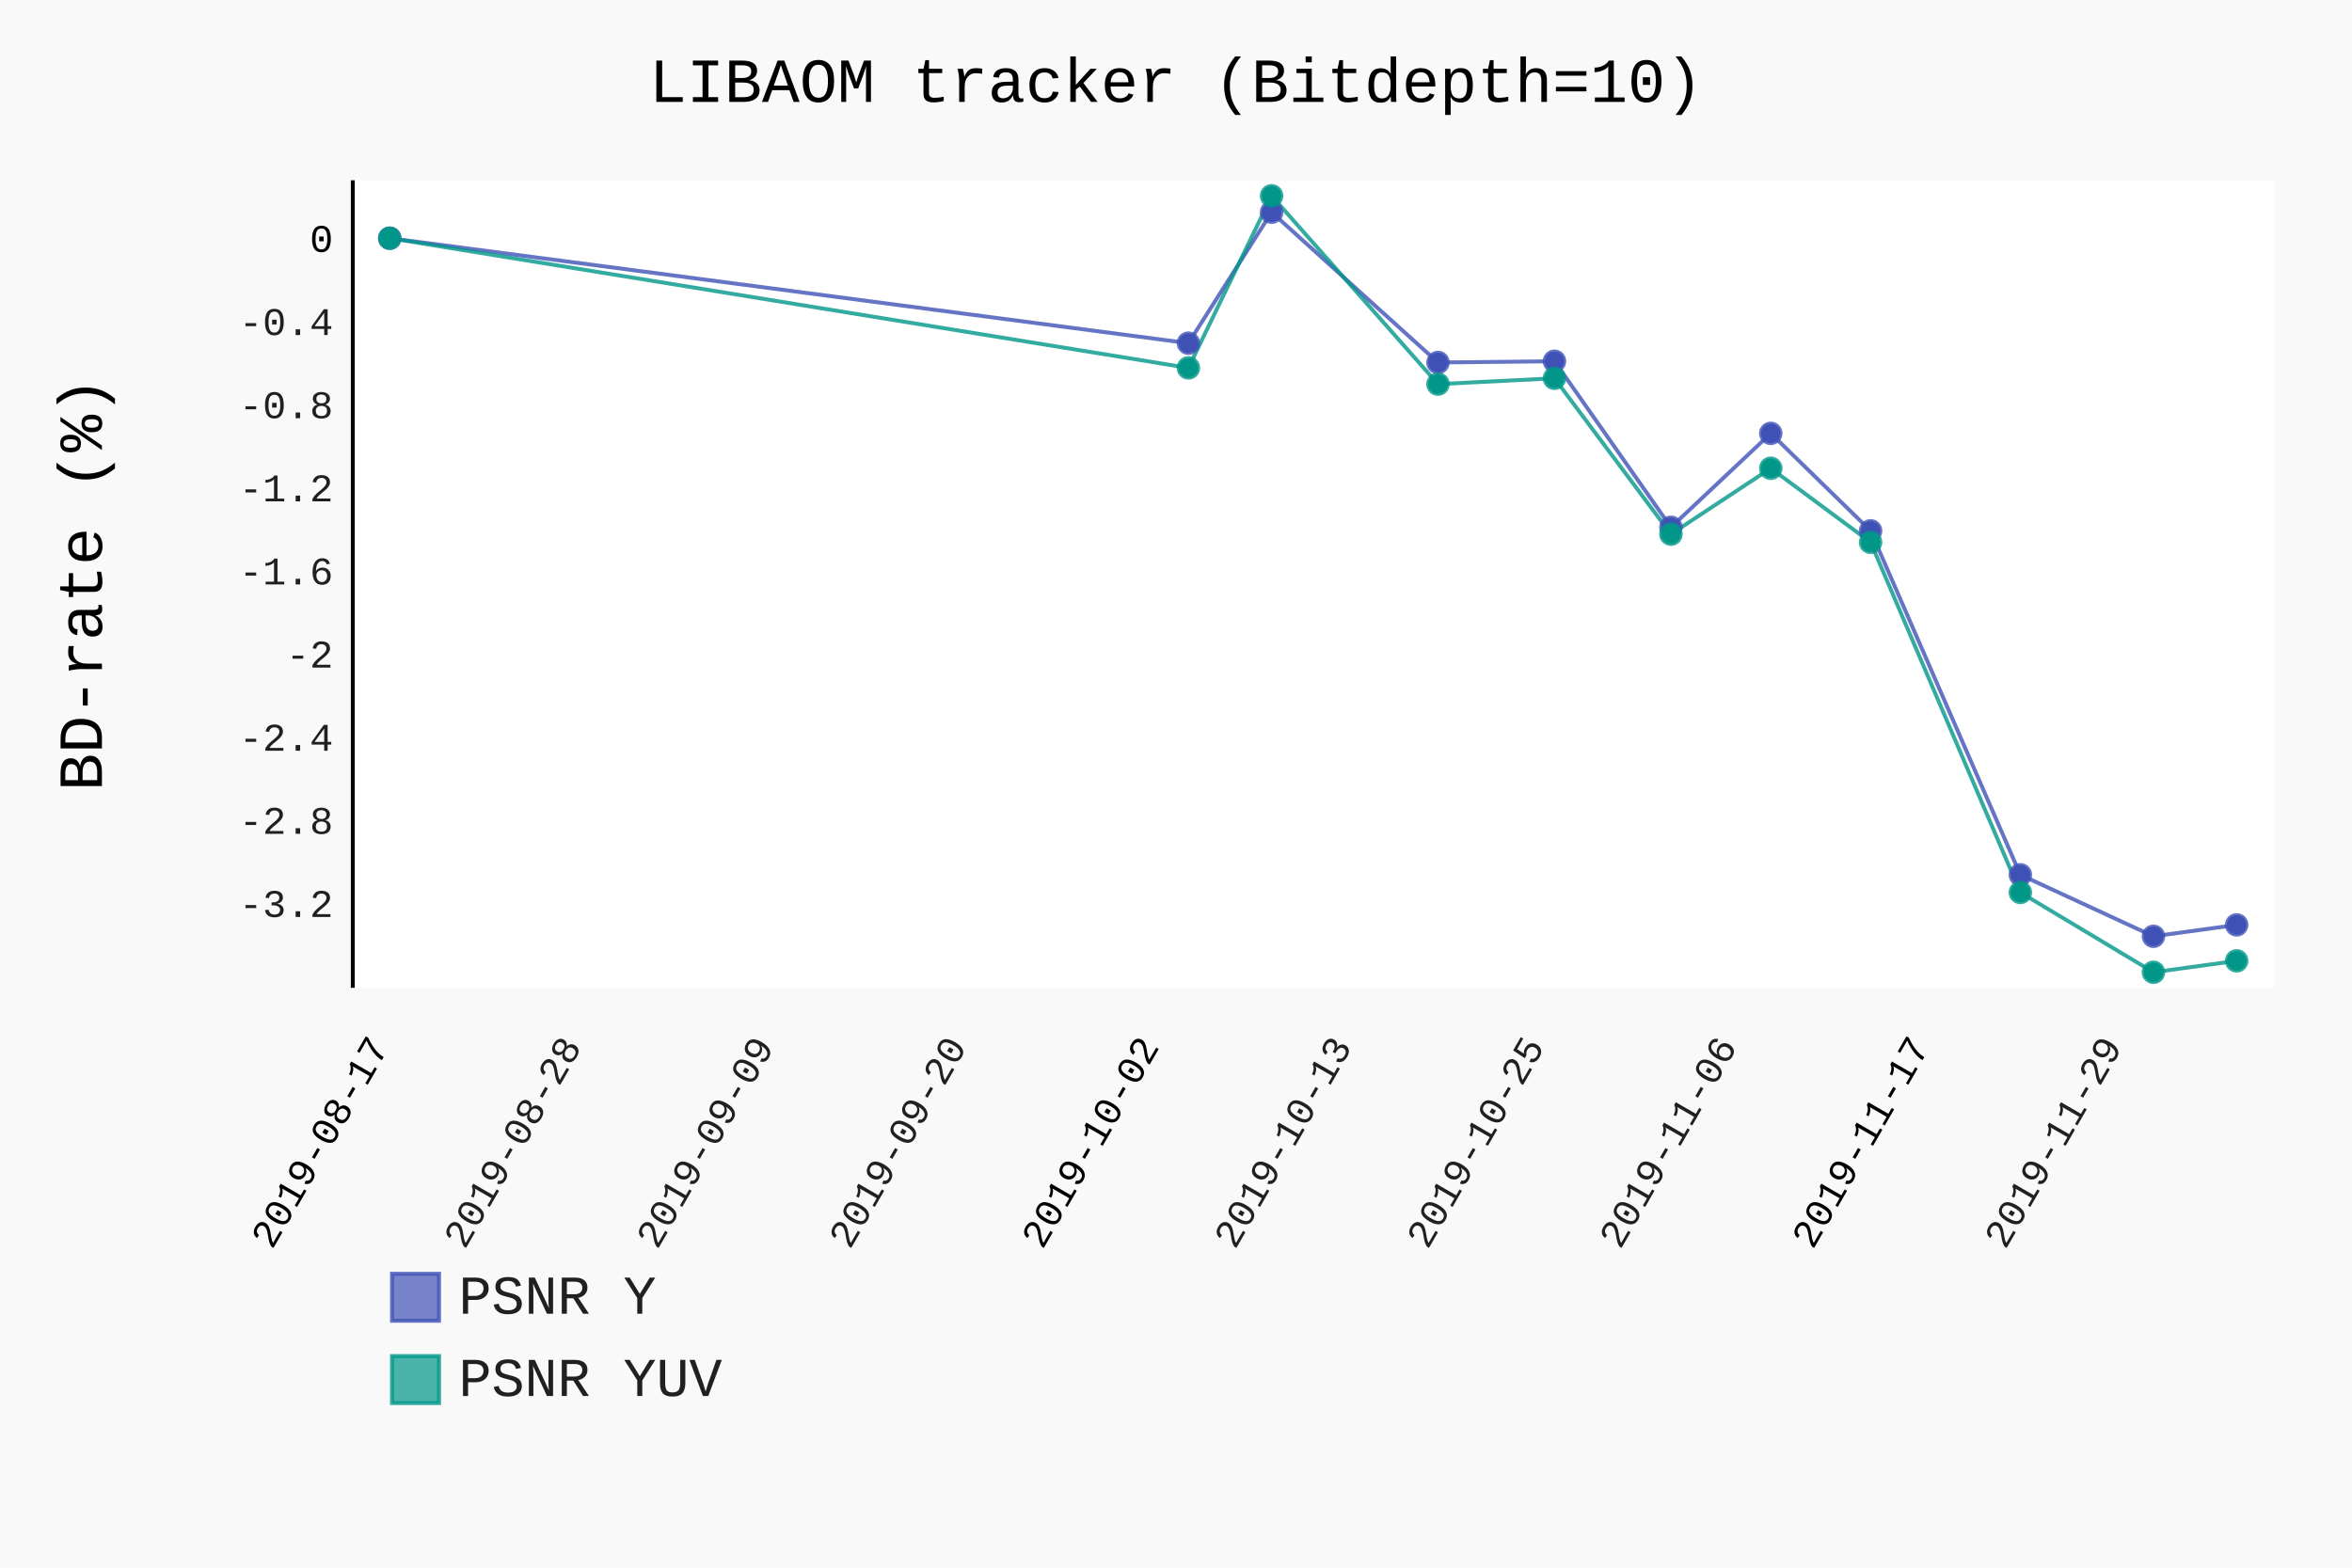
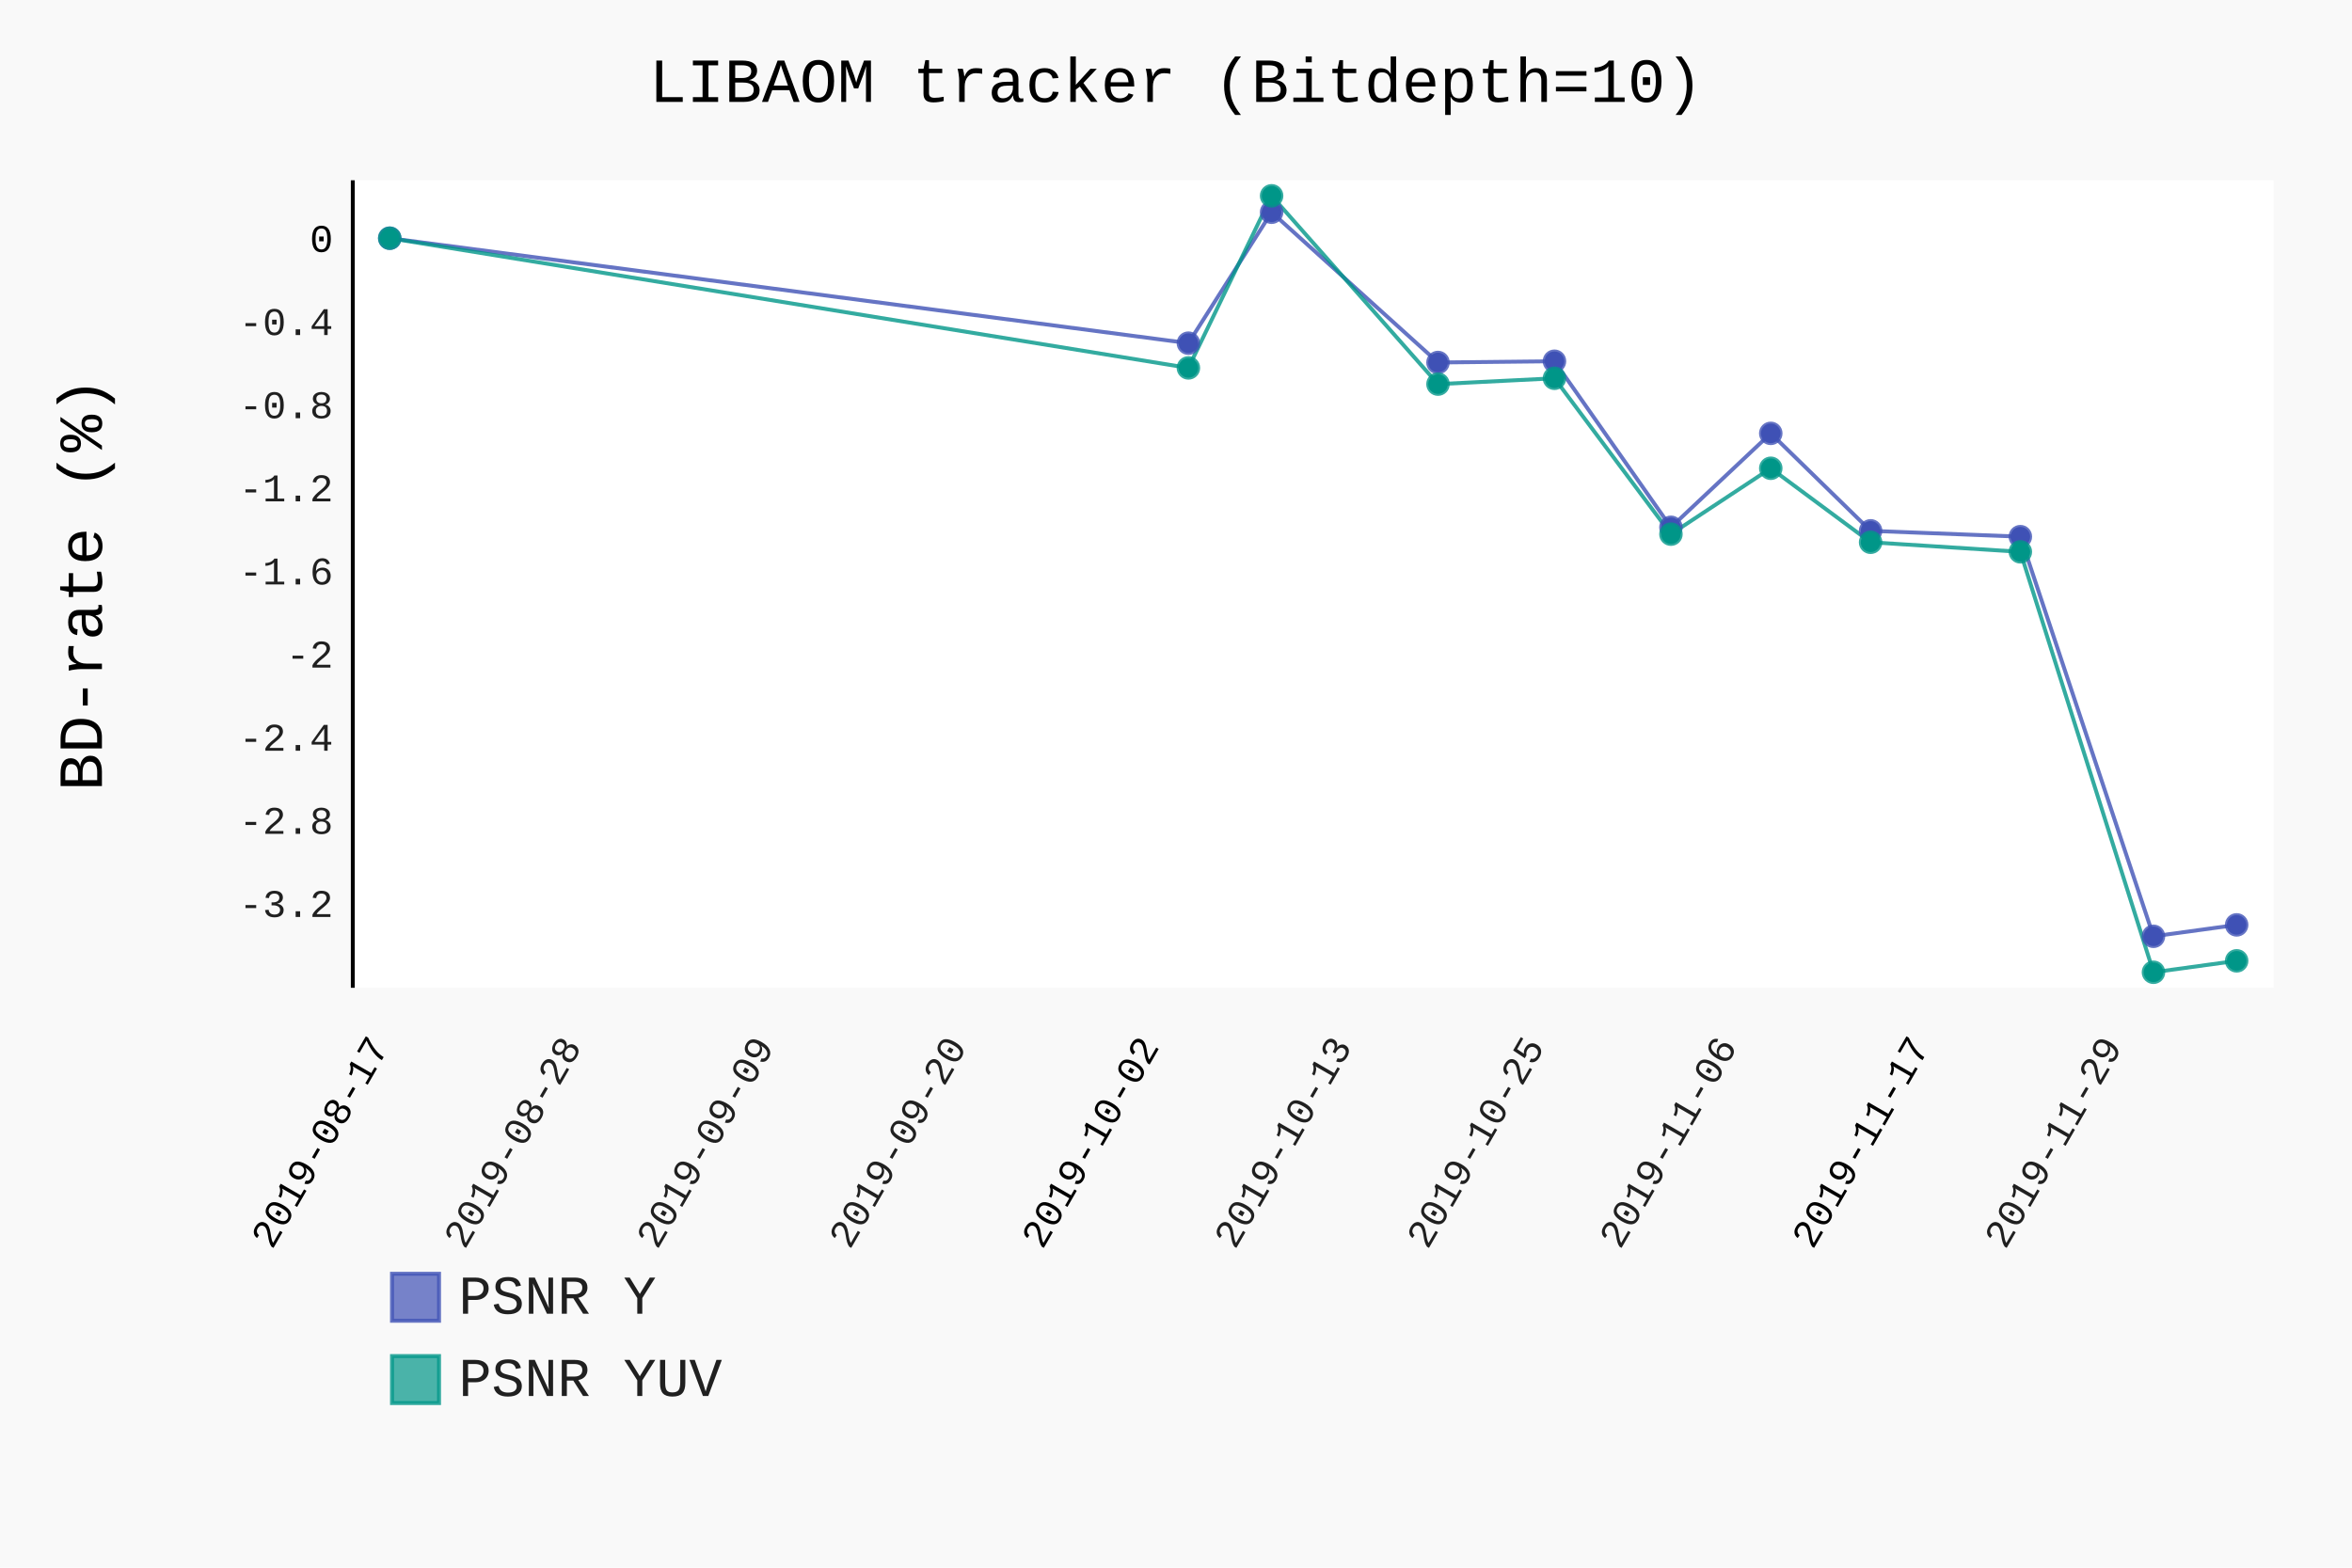
- <svg xmlns="http://www.w3.org/2000/svg" id="chart-4f4c9f22-93f4-446d-9aed-74125db4d99a" class="pygal-chart" viewBox="0 0 600 400">
+ <svg xmlns="http://www.w3.org/2000/svg" id="chart-354d88ea-ba57-40c9-ab92-3065a7bdc191" class="pygal-chart" viewBox="0 0 600 400">
  <defs>
-     <style type="text/css">#chart-4f4c9f22-93f4-446d-9aed-74125db4d99a{-webkit-user-select:none;-webkit-font-smoothing:antialiased;font-family:Consolas,"Liberation Mono",Menlo,Courier,monospace}#chart-4f4c9f22-93f4-446d-9aed-74125db4d99a .title{font-family:Consolas,"Liberation Mono",Menlo,Courier,monospace;font-size:16px}#chart-4f4c9f22-93f4-446d-9aed-74125db4d99a .legends .legend text{font-family:Consolas,"Liberation Mono",Menlo,Courier,monospace;font-size:14px}#chart-4f4c9f22-93f4-446d-9aed-74125db4d99a .axis text{font-family:Consolas,"Liberation Mono",Menlo,Courier,monospace;font-size:10px}#chart-4f4c9f22-93f4-446d-9aed-74125db4d99a .axis text.major{font-family:Consolas,"Liberation Mono",Menlo,Courier,monospace;font-size:10px}#chart-4f4c9f22-93f4-446d-9aed-74125db4d99a .text-overlay text.value{font-family:Consolas,"Liberation Mono",Menlo,Courier,monospace;font-size:16px}#chart-4f4c9f22-93f4-446d-9aed-74125db4d99a .text-overlay text.label{font-family:Consolas,"Liberation Mono",Menlo,Courier,monospace;font-size:10px}#chart-4f4c9f22-93f4-446d-9aed-74125db4d99a .tooltip{font-family:Consolas,"Liberation Mono",Menlo,Courier,monospace;font-size:14px}#chart-4f4c9f22-93f4-446d-9aed-74125db4d99a text.no_data{font-family:Consolas,"Liberation Mono",Menlo,Courier,monospace;font-size:64px}
- #chart-4f4c9f22-93f4-446d-9aed-74125db4d99a{background-color:rgba(249,249,249,1)}#chart-4f4c9f22-93f4-446d-9aed-74125db4d99a path,#chart-4f4c9f22-93f4-446d-9aed-74125db4d99a line,#chart-4f4c9f22-93f4-446d-9aed-74125db4d99a rect,#chart-4f4c9f22-93f4-446d-9aed-74125db4d99a circle{-webkit-transition:150ms;-moz-transition:150ms;transition:150ms}#chart-4f4c9f22-93f4-446d-9aed-74125db4d99a .graph &gt; .background{fill:rgba(249,249,249,1)}#chart-4f4c9f22-93f4-446d-9aed-74125db4d99a .plot &gt; .background{fill:rgba(255,255,255,1)}#chart-4f4c9f22-93f4-446d-9aed-74125db4d99a .graph{fill:rgba(0,0,0,.87)}#chart-4f4c9f22-93f4-446d-9aed-74125db4d99a text.no_data{fill:rgba(0,0,0,1)}#chart-4f4c9f22-93f4-446d-9aed-74125db4d99a .title{fill:rgba(0,0,0,1)}#chart-4f4c9f22-93f4-446d-9aed-74125db4d99a .legends .legend text{fill:rgba(0,0,0,.87)}#chart-4f4c9f22-93f4-446d-9aed-74125db4d99a .legends .legend:hover text{fill:rgba(0,0,0,1)}#chart-4f4c9f22-93f4-446d-9aed-74125db4d99a .axis .line{stroke:rgba(0,0,0,1)}#chart-4f4c9f22-93f4-446d-9aed-74125db4d99a .axis .guide.line{stroke:rgba(0,0,0,.54)}#chart-4f4c9f22-93f4-446d-9aed-74125db4d99a .axis .major.line{stroke:rgba(0,0,0,.87)}#chart-4f4c9f22-93f4-446d-9aed-74125db4d99a .axis text.major{fill:rgba(0,0,0,1)}#chart-4f4c9f22-93f4-446d-9aed-74125db4d99a .axis.y .guides:hover .guide.line,#chart-4f4c9f22-93f4-446d-9aed-74125db4d99a .line-graph .axis.x .guides:hover .guide.line,#chart-4f4c9f22-93f4-446d-9aed-74125db4d99a .stackedline-graph .axis.x .guides:hover .guide.line,#chart-4f4c9f22-93f4-446d-9aed-74125db4d99a .xy-graph .axis.x .guides:hover .guide.line{stroke:rgba(0,0,0,1)}#chart-4f4c9f22-93f4-446d-9aed-74125db4d99a .axis .guides:hover text{fill:rgba(0,0,0,1)}#chart-4f4c9f22-93f4-446d-9aed-74125db4d99a .reactive{fill-opacity:.7;stroke-opacity:.8}#chart-4f4c9f22-93f4-446d-9aed-74125db4d99a .ci{stroke:rgba(0,0,0,.87)}#chart-4f4c9f22-93f4-446d-9aed-74125db4d99a .reactive.active,#chart-4f4c9f22-93f4-446d-9aed-74125db4d99a .active .reactive{fill-opacity:.8;stroke-opacity:.9;stroke-width:4}#chart-4f4c9f22-93f4-446d-9aed-74125db4d99a .ci .reactive.active{stroke-width:1.5}#chart-4f4c9f22-93f4-446d-9aed-74125db4d99a .series text{fill:rgba(0,0,0,1)}#chart-4f4c9f22-93f4-446d-9aed-74125db4d99a .tooltip rect{fill:rgba(255,255,255,1);stroke:rgba(0,0,0,1);-webkit-transition:opacity 150ms;-moz-transition:opacity 150ms;transition:opacity 150ms}#chart-4f4c9f22-93f4-446d-9aed-74125db4d99a .tooltip .label{fill:rgba(0,0,0,.87)}#chart-4f4c9f22-93f4-446d-9aed-74125db4d99a .tooltip .label{fill:rgba(0,0,0,.87)}#chart-4f4c9f22-93f4-446d-9aed-74125db4d99a .tooltip .legend{font-size:.8em;fill:rgba(0,0,0,.54)}#chart-4f4c9f22-93f4-446d-9aed-74125db4d99a .tooltip .x_label{font-size:.6em;fill:rgba(0,0,0,1)}#chart-4f4c9f22-93f4-446d-9aed-74125db4d99a .tooltip .xlink{font-size:.5em;text-decoration:underline}#chart-4f4c9f22-93f4-446d-9aed-74125db4d99a .tooltip .value{font-size:1.5em}#chart-4f4c9f22-93f4-446d-9aed-74125db4d99a .bound{font-size:.5em}#chart-4f4c9f22-93f4-446d-9aed-74125db4d99a .max-value{font-size:.75em;fill:rgba(0,0,0,.54)}#chart-4f4c9f22-93f4-446d-9aed-74125db4d99a .map-element{fill:rgba(255,255,255,1);stroke:rgba(0,0,0,.54) !important}#chart-4f4c9f22-93f4-446d-9aed-74125db4d99a .map-element .reactive{fill-opacity:inherit;stroke-opacity:inherit}#chart-4f4c9f22-93f4-446d-9aed-74125db4d99a .color-0,#chart-4f4c9f22-93f4-446d-9aed-74125db4d99a .color-0 a:visited{stroke:#F44336;fill:#F44336}#chart-4f4c9f22-93f4-446d-9aed-74125db4d99a .color-1,#chart-4f4c9f22-93f4-446d-9aed-74125db4d99a .color-1 a:visited{stroke:#3F51B5;fill:#3F51B5}#chart-4f4c9f22-93f4-446d-9aed-74125db4d99a .color-2,#chart-4f4c9f22-93f4-446d-9aed-74125db4d99a .color-2 a:visited{stroke:#009688;fill:#009688}#chart-4f4c9f22-93f4-446d-9aed-74125db4d99a .text-overlay .color-0 text{fill:black}#chart-4f4c9f22-93f4-446d-9aed-74125db4d99a .text-overlay .color-1 text{fill:black}#chart-4f4c9f22-93f4-446d-9aed-74125db4d99a .text-overlay .color-2 text{fill:black}
- #chart-4f4c9f22-93f4-446d-9aed-74125db4d99a text.no_data{text-anchor:middle}#chart-4f4c9f22-93f4-446d-9aed-74125db4d99a .guide.line{fill:none}#chart-4f4c9f22-93f4-446d-9aed-74125db4d99a .centered{text-anchor:middle}#chart-4f4c9f22-93f4-446d-9aed-74125db4d99a .title{text-anchor:middle}#chart-4f4c9f22-93f4-446d-9aed-74125db4d99a .legends .legend text{fill-opacity:1}#chart-4f4c9f22-93f4-446d-9aed-74125db4d99a .axis.x text{text-anchor:middle}#chart-4f4c9f22-93f4-446d-9aed-74125db4d99a .axis.x:not(.web) text[transform]{text-anchor:start}#chart-4f4c9f22-93f4-446d-9aed-74125db4d99a .axis.x:not(.web) text[transform].backwards{text-anchor:end}#chart-4f4c9f22-93f4-446d-9aed-74125db4d99a .axis.y text{text-anchor:end}#chart-4f4c9f22-93f4-446d-9aed-74125db4d99a .axis.y text[transform].backwards{text-anchor:start}#chart-4f4c9f22-93f4-446d-9aed-74125db4d99a .axis.y2 text{text-anchor:start}#chart-4f4c9f22-93f4-446d-9aed-74125db4d99a .axis.y2 text[transform].backwards{text-anchor:end}#chart-4f4c9f22-93f4-446d-9aed-74125db4d99a .axis .guide.line{stroke-dasharray:4,4}#chart-4f4c9f22-93f4-446d-9aed-74125db4d99a .axis .major.guide.line{stroke-dasharray:6,6}#chart-4f4c9f22-93f4-446d-9aed-74125db4d99a .horizontal .axis.y .guide.line,#chart-4f4c9f22-93f4-446d-9aed-74125db4d99a .horizontal .axis.y2 .guide.line,#chart-4f4c9f22-93f4-446d-9aed-74125db4d99a .vertical .axis.x .guide.line{opacity:0}#chart-4f4c9f22-93f4-446d-9aed-74125db4d99a .horizontal .axis.always_show .guide.line,#chart-4f4c9f22-93f4-446d-9aed-74125db4d99a .vertical .axis.always_show .guide.line{opacity:1 !important}#chart-4f4c9f22-93f4-446d-9aed-74125db4d99a .axis.y .guides:hover .guide.line,#chart-4f4c9f22-93f4-446d-9aed-74125db4d99a .axis.y2 .guides:hover .guide.line,#chart-4f4c9f22-93f4-446d-9aed-74125db4d99a .axis.x .guides:hover .guide.line{opacity:1}#chart-4f4c9f22-93f4-446d-9aed-74125db4d99a .axis .guides:hover text{opacity:1}#chart-4f4c9f22-93f4-446d-9aed-74125db4d99a .nofill{fill:none}#chart-4f4c9f22-93f4-446d-9aed-74125db4d99a .subtle-fill{fill-opacity:.2}#chart-4f4c9f22-93f4-446d-9aed-74125db4d99a .dot{stroke-width:1px;fill-opacity:1}#chart-4f4c9f22-93f4-446d-9aed-74125db4d99a .dot.active{stroke-width:5px}#chart-4f4c9f22-93f4-446d-9aed-74125db4d99a .dot.negative{fill:transparent}#chart-4f4c9f22-93f4-446d-9aed-74125db4d99a text,#chart-4f4c9f22-93f4-446d-9aed-74125db4d99a tspan{stroke:none !important}#chart-4f4c9f22-93f4-446d-9aed-74125db4d99a .series text.active{opacity:1}#chart-4f4c9f22-93f4-446d-9aed-74125db4d99a .tooltip rect{fill-opacity:.95;stroke-width:.5}#chart-4f4c9f22-93f4-446d-9aed-74125db4d99a .tooltip text{fill-opacity:1}#chart-4f4c9f22-93f4-446d-9aed-74125db4d99a .showable{visibility:hidden}#chart-4f4c9f22-93f4-446d-9aed-74125db4d99a .showable.shown{visibility:visible}#chart-4f4c9f22-93f4-446d-9aed-74125db4d99a .gauge-background{fill:rgba(229,229,229,1);stroke:none}#chart-4f4c9f22-93f4-446d-9aed-74125db4d99a .bg-lines{stroke:rgba(249,249,249,1);stroke-width:2px}</style>
+     <style type="text/css">#chart-354d88ea-ba57-40c9-ab92-3065a7bdc191{-webkit-user-select:none;-webkit-font-smoothing:antialiased;font-family:Consolas,"Liberation Mono",Menlo,Courier,monospace}#chart-354d88ea-ba57-40c9-ab92-3065a7bdc191 .title{font-family:Consolas,"Liberation Mono",Menlo,Courier,monospace;font-size:16px}#chart-354d88ea-ba57-40c9-ab92-3065a7bdc191 .legends .legend text{font-family:Consolas,"Liberation Mono",Menlo,Courier,monospace;font-size:14px}#chart-354d88ea-ba57-40c9-ab92-3065a7bdc191 .axis text{font-family:Consolas,"Liberation Mono",Menlo,Courier,monospace;font-size:10px}#chart-354d88ea-ba57-40c9-ab92-3065a7bdc191 .axis text.major{font-family:Consolas,"Liberation Mono",Menlo,Courier,monospace;font-size:10px}#chart-354d88ea-ba57-40c9-ab92-3065a7bdc191 .text-overlay text.value{font-family:Consolas,"Liberation Mono",Menlo,Courier,monospace;font-size:16px}#chart-354d88ea-ba57-40c9-ab92-3065a7bdc191 .text-overlay text.label{font-family:Consolas,"Liberation Mono",Menlo,Courier,monospace;font-size:10px}#chart-354d88ea-ba57-40c9-ab92-3065a7bdc191 .tooltip{font-family:Consolas,"Liberation Mono",Menlo,Courier,monospace;font-size:14px}#chart-354d88ea-ba57-40c9-ab92-3065a7bdc191 text.no_data{font-family:Consolas,"Liberation Mono",Menlo,Courier,monospace;font-size:64px}
+ #chart-354d88ea-ba57-40c9-ab92-3065a7bdc191{background-color:rgba(249,249,249,1)}#chart-354d88ea-ba57-40c9-ab92-3065a7bdc191 path,#chart-354d88ea-ba57-40c9-ab92-3065a7bdc191 line,#chart-354d88ea-ba57-40c9-ab92-3065a7bdc191 rect,#chart-354d88ea-ba57-40c9-ab92-3065a7bdc191 circle{-webkit-transition:150ms;-moz-transition:150ms;transition:150ms}#chart-354d88ea-ba57-40c9-ab92-3065a7bdc191 .graph &gt; .background{fill:rgba(249,249,249,1)}#chart-354d88ea-ba57-40c9-ab92-3065a7bdc191 .plot &gt; .background{fill:rgba(255,255,255,1)}#chart-354d88ea-ba57-40c9-ab92-3065a7bdc191 .graph{fill:rgba(0,0,0,.87)}#chart-354d88ea-ba57-40c9-ab92-3065a7bdc191 text.no_data{fill:rgba(0,0,0,1)}#chart-354d88ea-ba57-40c9-ab92-3065a7bdc191 .title{fill:rgba(0,0,0,1)}#chart-354d88ea-ba57-40c9-ab92-3065a7bdc191 .legends .legend text{fill:rgba(0,0,0,.87)}#chart-354d88ea-ba57-40c9-ab92-3065a7bdc191 .legends .legend:hover text{fill:rgba(0,0,0,1)}#chart-354d88ea-ba57-40c9-ab92-3065a7bdc191 .axis .line{stroke:rgba(0,0,0,1)}#chart-354d88ea-ba57-40c9-ab92-3065a7bdc191 .axis .guide.line{stroke:rgba(0,0,0,.54)}#chart-354d88ea-ba57-40c9-ab92-3065a7bdc191 .axis .major.line{stroke:rgba(0,0,0,.87)}#chart-354d88ea-ba57-40c9-ab92-3065a7bdc191 .axis text.major{fill:rgba(0,0,0,1)}#chart-354d88ea-ba57-40c9-ab92-3065a7bdc191 .axis.y .guides:hover .guide.line,#chart-354d88ea-ba57-40c9-ab92-3065a7bdc191 .line-graph .axis.x .guides:hover .guide.line,#chart-354d88ea-ba57-40c9-ab92-3065a7bdc191 .stackedline-graph .axis.x .guides:hover .guide.line,#chart-354d88ea-ba57-40c9-ab92-3065a7bdc191 .xy-graph .axis.x .guides:hover .guide.line{stroke:rgba(0,0,0,1)}#chart-354d88ea-ba57-40c9-ab92-3065a7bdc191 .axis .guides:hover text{fill:rgba(0,0,0,1)}#chart-354d88ea-ba57-40c9-ab92-3065a7bdc191 .reactive{fill-opacity:.7;stroke-opacity:.8}#chart-354d88ea-ba57-40c9-ab92-3065a7bdc191 .ci{stroke:rgba(0,0,0,.87)}#chart-354d88ea-ba57-40c9-ab92-3065a7bdc191 .reactive.active,#chart-354d88ea-ba57-40c9-ab92-3065a7bdc191 .active .reactive{fill-opacity:.8;stroke-opacity:.9;stroke-width:4}#chart-354d88ea-ba57-40c9-ab92-3065a7bdc191 .ci .reactive.active{stroke-width:1.5}#chart-354d88ea-ba57-40c9-ab92-3065a7bdc191 .series text{fill:rgba(0,0,0,1)}#chart-354d88ea-ba57-40c9-ab92-3065a7bdc191 .tooltip rect{fill:rgba(255,255,255,1);stroke:rgba(0,0,0,1);-webkit-transition:opacity 150ms;-moz-transition:opacity 150ms;transition:opacity 150ms}#chart-354d88ea-ba57-40c9-ab92-3065a7bdc191 .tooltip .label{fill:rgba(0,0,0,.87)}#chart-354d88ea-ba57-40c9-ab92-3065a7bdc191 .tooltip .label{fill:rgba(0,0,0,.87)}#chart-354d88ea-ba57-40c9-ab92-3065a7bdc191 .tooltip .legend{font-size:.8em;fill:rgba(0,0,0,.54)}#chart-354d88ea-ba57-40c9-ab92-3065a7bdc191 .tooltip .x_label{font-size:.6em;fill:rgba(0,0,0,1)}#chart-354d88ea-ba57-40c9-ab92-3065a7bdc191 .tooltip .xlink{font-size:.5em;text-decoration:underline}#chart-354d88ea-ba57-40c9-ab92-3065a7bdc191 .tooltip .value{font-size:1.5em}#chart-354d88ea-ba57-40c9-ab92-3065a7bdc191 .bound{font-size:.5em}#chart-354d88ea-ba57-40c9-ab92-3065a7bdc191 .max-value{font-size:.75em;fill:rgba(0,0,0,.54)}#chart-354d88ea-ba57-40c9-ab92-3065a7bdc191 .map-element{fill:rgba(255,255,255,1);stroke:rgba(0,0,0,.54) !important}#chart-354d88ea-ba57-40c9-ab92-3065a7bdc191 .map-element .reactive{fill-opacity:inherit;stroke-opacity:inherit}#chart-354d88ea-ba57-40c9-ab92-3065a7bdc191 .color-0,#chart-354d88ea-ba57-40c9-ab92-3065a7bdc191 .color-0 a:visited{stroke:#F44336;fill:#F44336}#chart-354d88ea-ba57-40c9-ab92-3065a7bdc191 .color-1,#chart-354d88ea-ba57-40c9-ab92-3065a7bdc191 .color-1 a:visited{stroke:#3F51B5;fill:#3F51B5}#chart-354d88ea-ba57-40c9-ab92-3065a7bdc191 .color-2,#chart-354d88ea-ba57-40c9-ab92-3065a7bdc191 .color-2 a:visited{stroke:#009688;fill:#009688}#chart-354d88ea-ba57-40c9-ab92-3065a7bdc191 .text-overlay .color-0 text{fill:black}#chart-354d88ea-ba57-40c9-ab92-3065a7bdc191 .text-overlay .color-1 text{fill:black}#chart-354d88ea-ba57-40c9-ab92-3065a7bdc191 .text-overlay .color-2 text{fill:black}
+ #chart-354d88ea-ba57-40c9-ab92-3065a7bdc191 text.no_data{text-anchor:middle}#chart-354d88ea-ba57-40c9-ab92-3065a7bdc191 .guide.line{fill:none}#chart-354d88ea-ba57-40c9-ab92-3065a7bdc191 .centered{text-anchor:middle}#chart-354d88ea-ba57-40c9-ab92-3065a7bdc191 .title{text-anchor:middle}#chart-354d88ea-ba57-40c9-ab92-3065a7bdc191 .legends .legend text{fill-opacity:1}#chart-354d88ea-ba57-40c9-ab92-3065a7bdc191 .axis.x text{text-anchor:middle}#chart-354d88ea-ba57-40c9-ab92-3065a7bdc191 .axis.x:not(.web) text[transform]{text-anchor:start}#chart-354d88ea-ba57-40c9-ab92-3065a7bdc191 .axis.x:not(.web) text[transform].backwards{text-anchor:end}#chart-354d88ea-ba57-40c9-ab92-3065a7bdc191 .axis.y text{text-anchor:end}#chart-354d88ea-ba57-40c9-ab92-3065a7bdc191 .axis.y text[transform].backwards{text-anchor:start}#chart-354d88ea-ba57-40c9-ab92-3065a7bdc191 .axis.y2 text{text-anchor:start}#chart-354d88ea-ba57-40c9-ab92-3065a7bdc191 .axis.y2 text[transform].backwards{text-anchor:end}#chart-354d88ea-ba57-40c9-ab92-3065a7bdc191 .axis .guide.line{stroke-dasharray:4,4}#chart-354d88ea-ba57-40c9-ab92-3065a7bdc191 .axis .major.guide.line{stroke-dasharray:6,6}#chart-354d88ea-ba57-40c9-ab92-3065a7bdc191 .horizontal .axis.y .guide.line,#chart-354d88ea-ba57-40c9-ab92-3065a7bdc191 .horizontal .axis.y2 .guide.line,#chart-354d88ea-ba57-40c9-ab92-3065a7bdc191 .vertical .axis.x .guide.line{opacity:0}#chart-354d88ea-ba57-40c9-ab92-3065a7bdc191 .horizontal .axis.always_show .guide.line,#chart-354d88ea-ba57-40c9-ab92-3065a7bdc191 .vertical .axis.always_show .guide.line{opacity:1 !important}#chart-354d88ea-ba57-40c9-ab92-3065a7bdc191 .axis.y .guides:hover .guide.line,#chart-354d88ea-ba57-40c9-ab92-3065a7bdc191 .axis.y2 .guides:hover .guide.line,#chart-354d88ea-ba57-40c9-ab92-3065a7bdc191 .axis.x .guides:hover .guide.line{opacity:1}#chart-354d88ea-ba57-40c9-ab92-3065a7bdc191 .axis .guides:hover text{opacity:1}#chart-354d88ea-ba57-40c9-ab92-3065a7bdc191 .nofill{fill:none}#chart-354d88ea-ba57-40c9-ab92-3065a7bdc191 .subtle-fill{fill-opacity:.2}#chart-354d88ea-ba57-40c9-ab92-3065a7bdc191 .dot{stroke-width:1px;fill-opacity:1}#chart-354d88ea-ba57-40c9-ab92-3065a7bdc191 .dot.active{stroke-width:5px}#chart-354d88ea-ba57-40c9-ab92-3065a7bdc191 .dot.negative{fill:transparent}#chart-354d88ea-ba57-40c9-ab92-3065a7bdc191 text,#chart-354d88ea-ba57-40c9-ab92-3065a7bdc191 tspan{stroke:none !important}#chart-354d88ea-ba57-40c9-ab92-3065a7bdc191 .series text.active{opacity:1}#chart-354d88ea-ba57-40c9-ab92-3065a7bdc191 .tooltip rect{fill-opacity:.95;stroke-width:.5}#chart-354d88ea-ba57-40c9-ab92-3065a7bdc191 .tooltip text{fill-opacity:1}#chart-354d88ea-ba57-40c9-ab92-3065a7bdc191 .showable{visibility:hidden}#chart-354d88ea-ba57-40c9-ab92-3065a7bdc191 .showable.shown{visibility:visible}#chart-354d88ea-ba57-40c9-ab92-3065a7bdc191 .gauge-background{fill:rgba(229,229,229,1);stroke:none}#chart-354d88ea-ba57-40c9-ab92-3065a7bdc191 .bg-lines{stroke:rgba(249,249,249,1);stroke-width:2px}</style>
  </defs>
  <g class="graph datetimeline-graph vertical">
    <rect class="background" height="400" width="600" x="0" y="0" />
    <g class="plot" transform="translate(90, 46)">
      <rect class="background" height="206.038" width="490.0" x="0" y="0" />
      <g class="axis y">
        <g class="guides">
          <text class="" x="-5" y="187.971">-3.2</text>
        </g>
        <g class="guides">
          <text class="" x="-5" y="166.759">-2.8</text>
        </g>
        <g class="guides">
          <text class="" x="-5" y="145.548">-2.4</text>
        </g>
        <g class="guides">
          <text class="" x="-5" y="124.337">-2</text>
        </g>
        <g class="guides">
          <text class="" x="-5" y="103.125">-1.6</text>
        </g>
        <g class="guides">
          <text class="" x="-5" y="81.914">-1.2</text>
        </g>
        <g class="guides">
          <text class="" x="-5" y="60.703">-0.8</text>
        </g>
        <g class="guides">
          <text class="" x="-5" y="39.491">-0.4</text>
        </g>
        <g class="guides">
          <text class="major" x="-5" y="18.28">0</text>
        </g>
      </g>
      <g class="axis x">
        <path class="line" d="M0 0 v206.038" />
        <g class="guides">
          <path class="major guide line" d="M9.423 0 v206.038" />
          <text class="major backwards" x="9.423" y="221.038" transform="rotate(300 9.423077 221.0385)">2019-08-17</text>
        </g>
        <g class="guides">
          <path class="guide line" d="M58.551 0 v206.038" />
          <text class="backwards" x="58.551" y="221.038" transform="rotate(300 58.55073 221.0385)">2019-08-28</text>
        </g>
        <g class="guides">
          <path class="guide line" d="M107.678 0 v206.038" />
          <text class="backwards" x="107.678" y="221.038" transform="rotate(300 107.6784 221.0385)">2019-09-09</text>
        </g>
        <g class="guides">
          <path class="guide line" d="M156.806 0 v206.038" />
          <text class="backwards" x="156.806" y="221.038" transform="rotate(300 156.806 221.0385)">2019-09-20</text>
        </g>
        <g class="guides">
          <path class="major guide line" d="M205.934 0 v206.038" />
          <text class="major backwards" x="205.934" y="221.038" transform="rotate(300 205.9337 221.0385)">2019-10-02</text>
        </g>
        <g class="guides">
          <path class="guide line" d="M255.061 0 v206.038" />
          <text class="backwards" x="255.061" y="221.038" transform="rotate(300 255.0613 221.0385)">2019-10-13</text>
        </g>
        <g class="guides">
          <path class="guide line" d="M304.189 0 v206.038" />
          <text class="backwards" x="304.189" y="221.038" transform="rotate(300 304.189 221.0385)">2019-10-25</text>
        </g>
        <g class="guides">
          <path class="guide line" d="M353.317 0 v206.038" />
          <text class="backwards" x="353.317" y="221.038" transform="rotate(300 353.3166 221.0385)">2019-11-06</text>
        </g>
        <g class="guides">
          <path class="major guide line" d="M402.444 0 v206.038" />
          <text class="major backwards" x="402.444" y="221.038" transform="rotate(300 402.4443 221.0385)">2019-11-17</text>
        </g>
        <g class="guides">
          <path class="guide line" d="M451.572 0 v206.038" />
          <text class="backwards" x="451.572" y="221.038" transform="rotate(300 451.572 221.0385)">2019-11-29</text>
        </g>
      </g>
      <g class="series serie-0 color-0" />
      <g class="series serie-1 color-1">
-         <path class="line reactive nofill" d="M9.423 14.78 L213.165 41.559 234.388 8.152 276.835 46.491 306.547 46.173 336.26 88.542 361.727 64.574 387.195 89.444 425.397 177.206 459.354 192.902 480.577 189.986" />
+         <path class="line reactive nofill" d="M9.423 14.78 L213.165 41.559 234.388 8.152 276.835 46.491 306.547 46.173 336.26 88.542 361.727 64.574 387.195 89.444 425.397 90.929 459.354 192.902 480.577 189.986" />
      </g>
      <g class="series serie-2 color-2">
-         <path class="line reactive nofill" d="M9.423 14.78 L213.165 47.87 234.388 3.962 276.835 52.006 306.547 50.521 336.26 90.292 361.727 73.482 387.195 92.361 425.397 181.713 459.354 202.076 480.577 199.16" />
+         <path class="line reactive nofill" d="M9.423 14.78 L213.165 47.87 234.388 3.962 276.835 52.006 306.547 50.521 336.26 90.292 361.727 73.482 387.195 92.361 425.397 94.8 459.354 202.076 480.577 199.16" />
      </g>
    </g>
    <g class="titles">
      <text class="title plot_title" x="300.0" y="26">LIBAOM tracker (Bitdepth=10)</text>
      <text class="title" x="0" y="175.019" transform="rotate(-90 0 149.0192)">BD-rate (%)</text>
    </g>
    <g class="plot overlay" transform="translate(90, 46)">
      <g class="series serie-0 color-0" />
      <g class="series serie-1 color-1">
        <g class="dots">
          <circle class="dot reactive tooltip-trigger" cx="9.423" cy="14.78" r="2.5" />
        </g>
        <g class="dots">
          <circle class="dot reactive tooltip-trigger" cx="213.165" cy="41.559" r="2.5" />
        </g>
        <g class="dots">
          <circle class="dot reactive tooltip-trigger" cx="234.388" cy="8.152" r="2.5" />
        </g>
        <g class="dots">
          <circle class="dot reactive tooltip-trigger" cx="276.835" cy="46.491" r="2.5" />
        </g>
        <g class="dots">
          <circle class="dot reactive tooltip-trigger" cx="306.547" cy="46.173" r="2.5" />
        </g>
        <g class="dots">
          <circle class="dot reactive tooltip-trigger" cx="336.26" cy="88.542" r="2.5" />
        </g>
        <g class="dots">
          <circle class="dot reactive tooltip-trigger" cx="361.727" cy="64.574" r="2.5" />
        </g>
        <g class="dots">
          <circle class="dot reactive tooltip-trigger" cx="387.195" cy="89.444" r="2.5" />
        </g>
        <g class="dots">
-           <circle class="dot reactive tooltip-trigger" cx="425.397" cy="177.206" r="2.5" />
+           <circle class="dot reactive tooltip-trigger" cx="425.397" cy="90.929" r="2.5" />
        </g>
        <g class="dots">
          <circle class="dot reactive tooltip-trigger" cx="459.354" cy="192.902" r="2.5" />
        </g>
        <g class="dots">
          <circle class="dot reactive tooltip-trigger" cx="480.577" cy="189.986" r="2.5" />
        </g>
      </g>
      <g class="series serie-2 color-2">
        <g class="dots">
          <circle class="dot reactive tooltip-trigger" cx="9.423" cy="14.78" r="2.5" />
        </g>
        <g class="dots">
          <circle class="dot reactive tooltip-trigger" cx="213.165" cy="47.87" r="2.5" />
        </g>
        <g class="dots">
          <circle class="dot reactive tooltip-trigger" cx="234.388" cy="3.962" r="2.5" />
        </g>
        <g class="dots">
          <circle class="dot reactive tooltip-trigger" cx="276.835" cy="52.006" r="2.5" />
        </g>
        <g class="dots">
          <circle class="dot reactive tooltip-trigger" cx="306.547" cy="50.521" r="2.5" />
        </g>
        <g class="dots">
          <circle class="dot reactive tooltip-trigger" cx="336.26" cy="90.292" r="2.5" />
        </g>
        <g class="dots">
          <circle class="dot reactive tooltip-trigger" cx="361.727" cy="73.482" r="2.5" />
        </g>
        <g class="dots">
          <circle class="dot reactive tooltip-trigger" cx="387.195" cy="92.361" r="2.5" />
        </g>
        <g class="dots">
-           <circle class="dot reactive tooltip-trigger" cx="425.397" cy="181.713" r="2.5" />
+           <circle class="dot reactive tooltip-trigger" cx="425.397" cy="94.8" r="2.5" />
        </g>
        <g class="dots">
          <circle class="dot reactive tooltip-trigger" cx="459.354" cy="202.076" r="2.5" />
        </g>
        <g class="dots">
          <circle class="dot reactive tooltip-trigger" cx="480.577" cy="199.16" r="2.5" />
        </g>
      </g>
    </g>
    <g class="plot text-overlay" transform="translate(90, 46)">
      <g class="series serie-0 color-0" />
      <g class="series serie-1 color-1" />
      <g class="series serie-2 color-2" />
    </g>
    <g class="plot tooltip-overlay" transform="translate(90, 46)">
      <g class="tooltip" style="opacity: 0" transform="translate(0 0)">
        <rect class="tooltip-box" height="0" rx="0" ry="0" width="0" />
        <g class="text" />
      </g>
    </g>
    <g class="legends" transform="translate(100, 324)">
      <g class="legend reactive activate-serie" id="activate-serie-1">
        <rect class="color-1 reactive" height="12" width="12" x="0.0" y="1.0" />
        <text x="17.0" y="11.2">PSNR Y</text>
      </g>
      <g class="legend reactive activate-serie" id="activate-serie-2">
        <rect class="color-2 reactive" height="12" width="12" x="0.0" y="22.0" />
        <text x="17.0" y="32.2">PSNR YUV</text>
      </g>
    </g>
  </g>
</svg>
